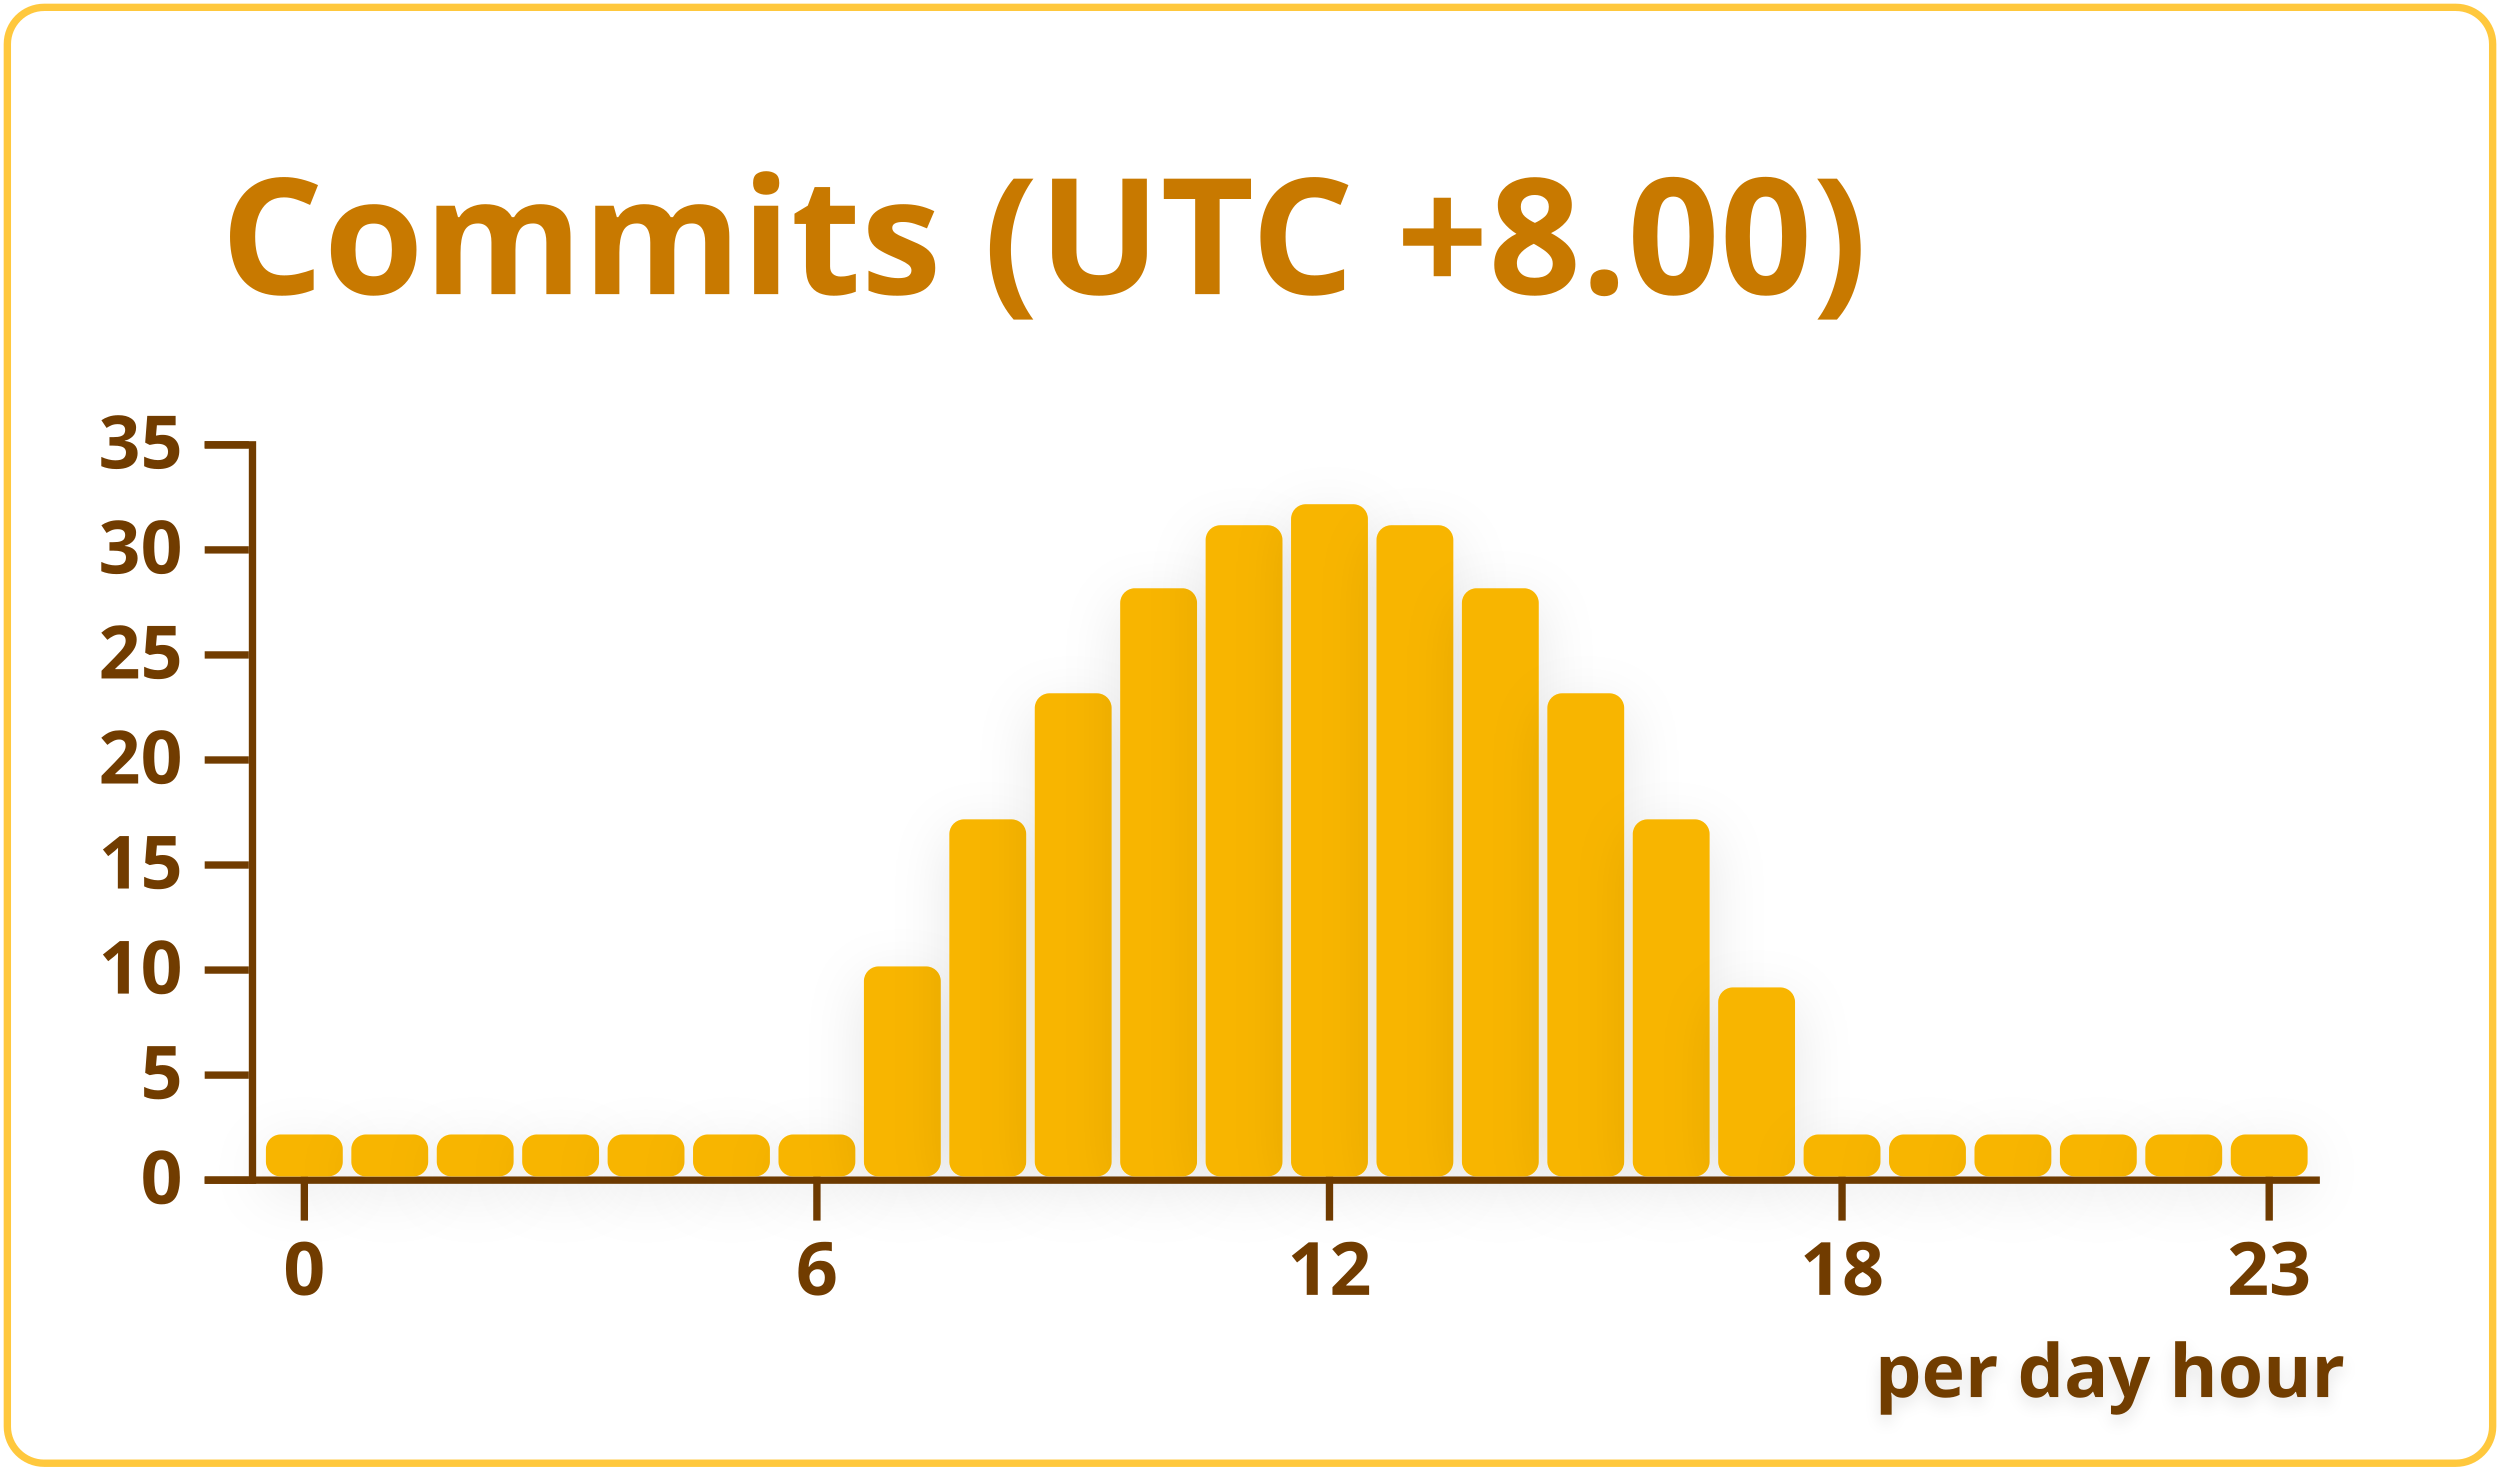
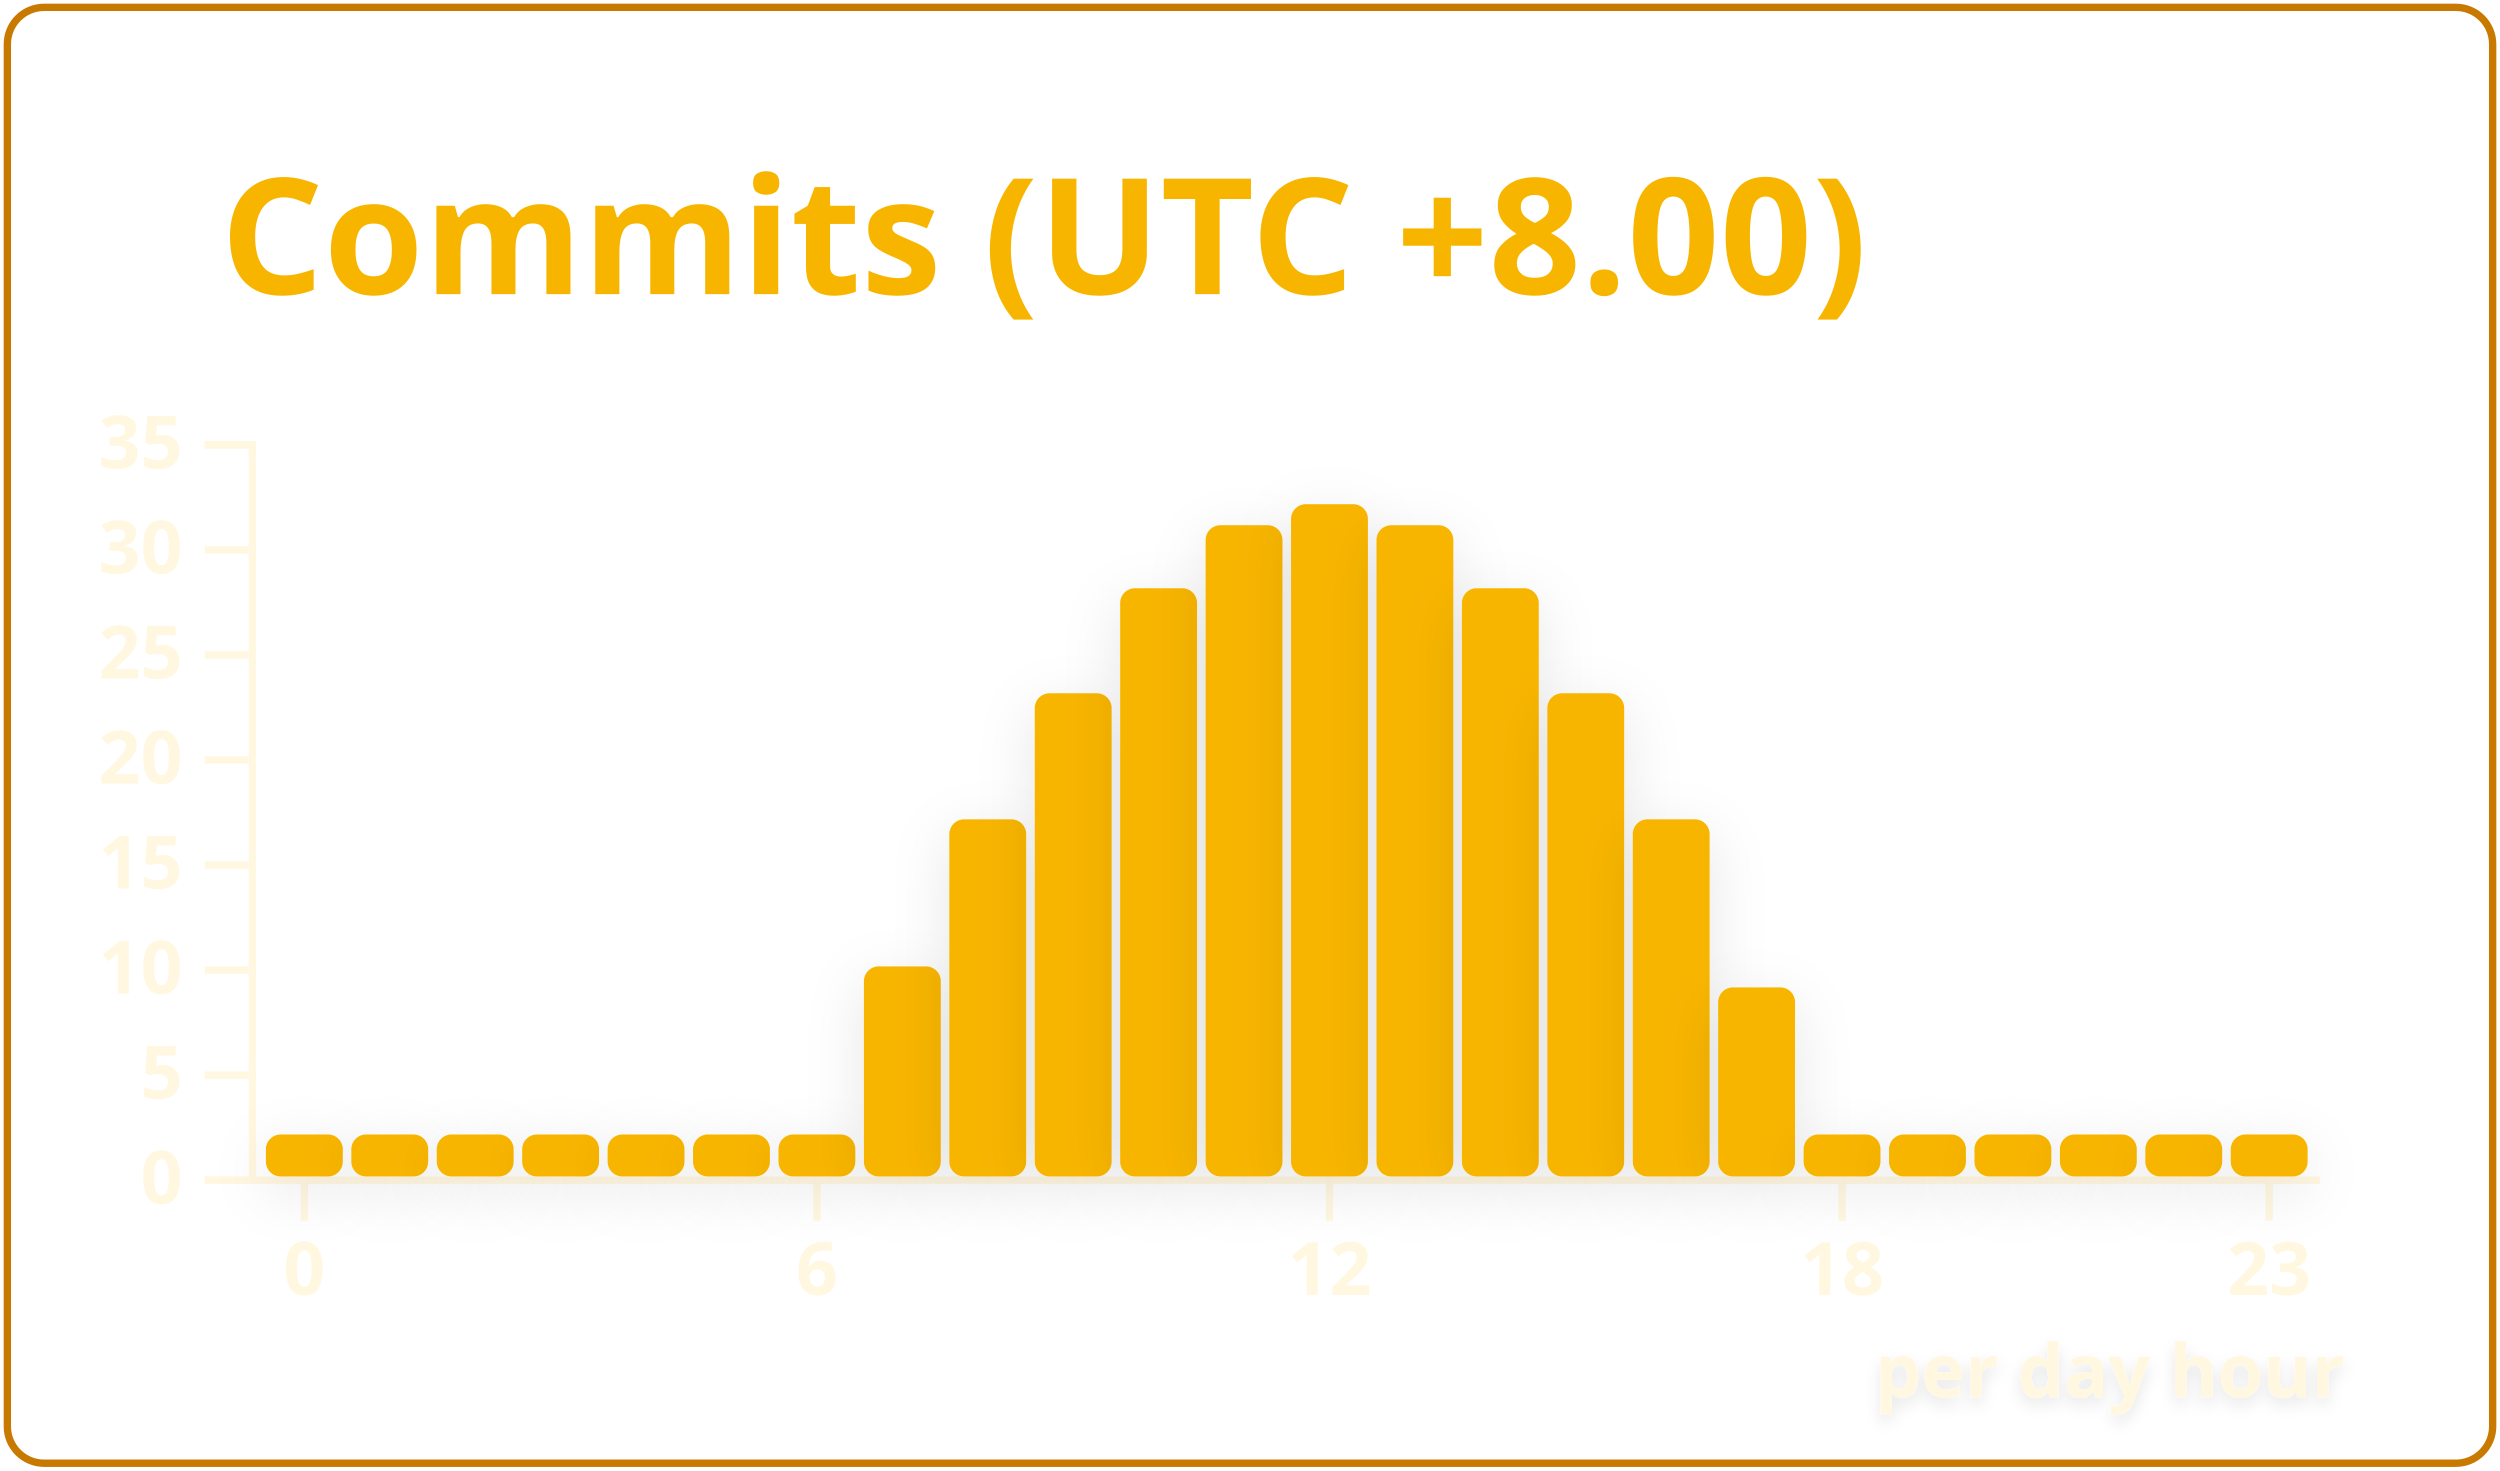
<svg xmlns="http://www.w3.org/2000/svg" width="340" height="200" viewBox="0 0 340 200">
  <style>
@keyframes gpsc-fade{from{opacity:0}to{opacity:1}}
@keyframes gpsc-rise{from{opacity:0;transform:translateY(16px)}to{opacity:1;transform:translateY(0)}}
@keyframes gpsc-grow{from{transform:scaleY(0)}to{transform:scaleY(1)}}
@keyframes gpsc-pop{from{opacity:0;transform:scale(.55)}to{opacity:1;transform:scale(1)}}
@keyframes gpsc-wipe{from{transform:translateX(calc(-1 * var(--gpsc-w,420px)))}to{transform:translateX(0)}}
@keyframes gpsc-tint{from{filter:sepia(.7) saturate(4) hue-rotate(-70deg)}to{filter:sepia(0) saturate(1) hue-rotate(0)}}
@keyframes gpsc-rgb{0%{filter:hue-rotate(0deg) saturate(1)}50%{filter:hue-rotate(180deg) saturate(1.7)}100%{filter:hue-rotate(360deg) saturate(1)}}.gpsc-item{animation:gpsc-fade 1.2s ease both calc(var(--gpsc-i,0) * 0.18s)}.arc{animation:gpsc-pop 1.2s ease both 1.35s;transform-box:fill-box;transform-origin:center}rect.bar{animation:gpsc-grow 1.5s cubic-bezier(.2,.7,.3,1) both 1.35s;transform-box:fill-box;transform-origin:center bottom}.gpsc-reveal{animation:gpsc-wipe 1.8s linear both 1.2s}@media (prefers-reduced-motion:reduce){.gpsc-root,.gpsc-root *,.gpsc-item,.gpsc-chart,rect.bar,.arc,.gpsc-reveal{animation:none!important}}</style>
  <style>* {
          font-family: 'Segoe UI', Ubuntu, "Helvetica Neue", Sans-Serif
        }
        text {
          font-weight: 600
        }</style>
  <g class="gpsc-root">
-     <rect x="1" y="1" rx="5" ry="5" height="99%" width="99.412%" stroke="#ffc83d" stroke-width="1" fill="#ffffff00" stroke-opacity="1" />
-     <text x="30" y="40" class="gpsc-item" style="--gpsc-i: 0; font-size: 22px; fill: #c87900;">Commits (UTC +8.00)</text>
+     <rect x="1" y="1" rx="5" ry="5" height="99%" width="99.412%" stroke="#c87900" stroke-width="1" fill="#ffffff00" stroke-opacity="1" />
+     <text x="30" y="40" class="gpsc-item" style="--gpsc-i: 0; font-size: 22px; fill: #f8b500;">Commits (UTC +8.00)</text>
    <g transform="translate(0,40)">
      <g color="#f8b500" transform="translate(35,20)">
-         <g color="#713c00" transform="translate(0,100)" fill="none" font-size="10" font-family="sans-serif" text-anchor="middle">
+         <g color="#fff7e0" transform="translate(0,100)" fill="none" font-size="10" font-family="sans-serif" text-anchor="middle">
          <path class="domain" stroke="currentColor" d="M-1.162,0.5H280.5" />
          <g class="tick" opacity="1" transform="translate(6.390041,0)">
            <line stroke="currentColor" y2="6" />
            <text fill="currentColor" y="9" dy="0.71em">0</text>
          </g>
          <g class="tick" opacity="1" transform="translate(76.09959,0)">
            <line stroke="currentColor" y2="6" />
            <text fill="currentColor" y="9" dy="0.71em">6</text>
          </g>
          <g class="tick" opacity="1" transform="translate(145.8091,0)">
            <line stroke="currentColor" y2="6" />
            <text fill="currentColor" y="9" dy="0.71em">12</text>
          </g>
          <g class="tick" opacity="1" transform="translate(215.5187,0)">
            <line stroke="currentColor" y2="6" />
            <text fill="currentColor" y="9" dy="0.71em">18</text>
          </g>
          <g class="tick" opacity="1" transform="translate(273.61,0)">
            <line stroke="currentColor" y2="6" />
            <text fill="currentColor" y="9" dy="0.71em">23</text>
          </g>
        </g>
-         <g color="#713c00" transform="translate(-1.161826,0)" fill="none" font-size="10" font-family="sans-serif" text-anchor="end">
+         <g color="#fff7e0" transform="translate(-1.161826,0)" fill="none" font-size="10" font-family="sans-serif" text-anchor="end">
          <path class="domain" stroke="currentColor" d="M-6,100.5H0.5V0.5H-6" />
          <g class="tick" opacity="1" transform="translate(0,100.5)">
            <line stroke="currentColor" x2="-6" />
            <text fill="currentColor" x="-9" dy="0.32em">0</text>
          </g>
          <g class="tick" opacity="1" transform="translate(0,86.21429)">
            <line stroke="currentColor" x2="-6" />
            <text fill="currentColor" x="-9" dy="0.32em">5</text>
          </g>
          <g class="tick" opacity="1" transform="translate(0,71.92857)">
            <line stroke="currentColor" x2="-6" />
            <text fill="currentColor" x="-9" dy="0.32em">10</text>
          </g>
          <g class="tick" opacity="1" transform="translate(0,57.64286)">
            <line stroke="currentColor" x2="-6" />
            <text fill="currentColor" x="-9" dy="0.32em">15</text>
          </g>
          <g class="tick" opacity="1" transform="translate(0,43.35714)">
            <line stroke="currentColor" x2="-6" />
            <text fill="currentColor" x="-9" dy="0.32em">20</text>
          </g>
          <g class="tick" opacity="1" transform="translate(0,29.07143)">
            <line stroke="currentColor" x2="-6" />
            <text fill="currentColor" x="-9" dy="0.32em">25</text>
          </g>
          <g class="tick" opacity="1" transform="translate(0,14.78571)">
            <line stroke="currentColor" x2="-6" />
            <text fill="currentColor" x="-9" dy="0.32em">30</text>
          </g>
          <g class="tick" opacity="1" transform="translate(0,0.5)">
            <line stroke="currentColor" x2="-6" />
            <text fill="currentColor" x="-9" dy="0.32em">35</text>
          </g>
        </g>
        <rect class="bar" style="--gpsc-i: 0; filter: drop-shadow(0 2px 4px rgba(0, 0, 0, 0.1));" fill="#f8b500" rx="2" ry="2" x="1.162" y="94.286" width="10.456" height="5.714">
          <animate attributeName="opacity" values="0;0.9" dur="0.8s" begin="0s" fill="freeze" />
          <animateTransform attributeName="transform" type="scale" values="1,0;1,1" dur="0.8s" begin="0s" fill="freeze" />
        </rect>
        <rect class="bar" style="--gpsc-i: 1; filter: drop-shadow(0 2px 4px rgba(0, 0, 0, 0.1));" fill="#f8b500" rx="2" ry="2" x="12.78" y="94.286" width="10.456" height="5.714">
          <animate attributeName="opacity" values="0;0.9" dur="0.8s" begin="0.05s" fill="freeze" />
          <animateTransform attributeName="transform" type="scale" values="1,0;1,1" dur="0.8s" begin="0.05s" fill="freeze" />
        </rect>
        <rect class="bar" style="--gpsc-i: 2; filter: drop-shadow(0 2px 4px rgba(0, 0, 0, 0.1));" fill="#f8b500" rx="2" ry="2" x="24.398" y="94.286" width="10.456" height="5.714">
          <animate attributeName="opacity" values="0;0.9" dur="0.8s" begin="0.1s" fill="freeze" />
          <animateTransform attributeName="transform" type="scale" values="1,0;1,1" dur="0.8s" begin="0.1s" fill="freeze" />
        </rect>
        <rect class="bar" style="--gpsc-i: 3; filter: drop-shadow(0 2px 4px rgba(0, 0, 0, 0.1));" fill="#f8b500" rx="2" ry="2" x="36.017" y="94.286" width="10.456" height="5.714">
          <animate attributeName="opacity" values="0;0.9" dur="0.8s" begin="0.15s" fill="freeze" />
          <animateTransform attributeName="transform" type="scale" values="1,0;1,1" dur="0.8s" begin="0.15s" fill="freeze" />
        </rect>
        <rect class="bar" style="--gpsc-i: 4; filter: drop-shadow(0 2px 4px rgba(0, 0, 0, 0.1));" fill="#f8b500" rx="2" ry="2" x="47.635" y="94.286" width="10.456" height="5.714">
          <animate attributeName="opacity" values="0;0.9" dur="0.8s" begin="0.2s" fill="freeze" />
          <animateTransform attributeName="transform" type="scale" values="1,0;1,1" dur="0.8s" begin="0.2s" fill="freeze" />
        </rect>
        <rect class="bar" style="--gpsc-i: 5; filter: drop-shadow(0 2px 4px rgba(0, 0, 0, 0.1));" fill="#f8b500" rx="2" ry="2" x="59.253" y="94.286" width="10.456" height="5.714">
          <animate attributeName="opacity" values="0;0.9" dur="0.8s" begin="0.25s" fill="freeze" />
          <animateTransform attributeName="transform" type="scale" values="1,0;1,1" dur="0.8s" begin="0.25s" fill="freeze" />
        </rect>
        <rect class="bar" style="--gpsc-i: 6; filter: drop-shadow(0 2px 4px rgba(0, 0, 0, 0.1));" fill="#f8b500" rx="2" ry="2" x="70.871" y="94.286" width="10.456" height="5.714">
          <animate attributeName="opacity" values="0;0.9" dur="0.8s" begin="0.3s" fill="freeze" />
          <animateTransform attributeName="transform" type="scale" values="1,0;1,1" dur="0.8s" begin="0.3s" fill="freeze" />
        </rect>
        <rect class="bar" style="--gpsc-i: 7; filter: drop-shadow(0 2px 4px rgba(0, 0, 0, 0.1));" fill="#f8b500" rx="2" ry="2" x="82.49" y="71.429" width="10.456" height="28.571">
          <animate attributeName="opacity" values="0;0.9" dur="0.8s" begin="0.35s" fill="freeze" />
          <animateTransform attributeName="transform" type="scale" values="1,0;1,1" dur="0.8s" begin="0.35s" fill="freeze" />
        </rect>
        <rect class="bar" style="--gpsc-i: 8; filter: drop-shadow(0 2px 4px rgba(0, 0, 0, 0.1));" fill="#f8b500" rx="2" ry="2" x="94.108" y="51.429" width="10.456" height="48.571">
          <animate attributeName="opacity" values="0;0.9" dur="0.8s" begin="0.4s" fill="freeze" />
          <animateTransform attributeName="transform" type="scale" values="1,0;1,1" dur="0.8s" begin="0.4s" fill="freeze" />
        </rect>
        <rect class="bar" style="--gpsc-i: 9; filter: drop-shadow(0 2px 4px rgba(0, 0, 0, 0.1));" fill="#f8b500" rx="2" ry="2" x="105.726" y="34.286" width="10.456" height="65.714">
          <animate attributeName="opacity" values="0;0.9" dur="0.8s" begin="0.45s" fill="freeze" />
          <animateTransform attributeName="transform" type="scale" values="1,0;1,1" dur="0.8s" begin="0.45s" fill="freeze" />
        </rect>
        <rect class="bar" style="--gpsc-i: 10; filter: drop-shadow(0 2px 4px rgba(0, 0, 0, 0.1));" fill="#f8b500" rx="2" ry="2" x="117.344" y="20" width="10.456" height="80">
          <animate attributeName="opacity" values="0;0.9" dur="0.8s" begin="0.5s" fill="freeze" />
          <animateTransform attributeName="transform" type="scale" values="1,0;1,1" dur="0.8s" begin="0.5s" fill="freeze" />
        </rect>
        <rect class="bar" style="--gpsc-i: 11; filter: drop-shadow(0 2px 4px rgba(0, 0, 0, 0.1));" fill="#f8b500" rx="2" ry="2" x="128.963" y="11.429" width="10.456" height="88.571">
          <animate attributeName="opacity" values="0;0.9" dur="0.8s" begin="0.55s" fill="freeze" />
          <animateTransform attributeName="transform" type="scale" values="1,0;1,1" dur="0.8s" begin="0.55s" fill="freeze" />
        </rect>
        <rect class="bar" style="--gpsc-i: 12; filter: drop-shadow(0 2px 4px rgba(0, 0, 0, 0.1));" fill="#f8b500" rx="2" ry="2" x="140.581" y="8.571" width="10.456" height="91.429">
          <animate attributeName="opacity" values="0;0.9" dur="0.8s" begin="0.6s" fill="freeze" />
          <animateTransform attributeName="transform" type="scale" values="1,0;1,1" dur="0.8s" begin="0.6s" fill="freeze" />
        </rect>
        <rect class="bar" style="--gpsc-i: 13; filter: drop-shadow(0 2px 4px rgba(0, 0, 0, 0.1));" fill="#f8b500" rx="2" ry="2" x="152.199" y="11.429" width="10.456" height="88.571">
          <animate attributeName="opacity" values="0;0.9" dur="0.8s" begin="0.65s" fill="freeze" />
          <animateTransform attributeName="transform" type="scale" values="1,0;1,1" dur="0.8s" begin="0.65s" fill="freeze" />
        </rect>
        <rect class="bar" style="--gpsc-i: 14; filter: drop-shadow(0 2px 4px rgba(0, 0, 0, 0.1));" fill="#f8b500" rx="2" ry="2" x="163.817" y="20" width="10.456" height="80">
          <animate attributeName="opacity" values="0;0.9" dur="0.8s" begin="0.7s" fill="freeze" />
          <animateTransform attributeName="transform" type="scale" values="1,0;1,1" dur="0.8s" begin="0.7s" fill="freeze" />
        </rect>
        <rect class="bar" style="--gpsc-i: 15; filter: drop-shadow(0 2px 4px rgba(0, 0, 0, 0.1));" fill="#f8b500" rx="2" ry="2" x="175.436" y="34.286" width="10.456" height="65.714">
          <animate attributeName="opacity" values="0;0.9" dur="0.8s" begin="0.75s" fill="freeze" />
          <animateTransform attributeName="transform" type="scale" values="1,0;1,1" dur="0.8s" begin="0.75s" fill="freeze" />
        </rect>
        <rect class="bar" style="--gpsc-i: 16; filter: drop-shadow(0 2px 4px rgba(0, 0, 0, 0.1));" fill="#f8b500" rx="2" ry="2" x="187.054" y="51.429" width="10.456" height="48.571">
          <animate attributeName="opacity" values="0;0.9" dur="0.8s" begin="0.8s" fill="freeze" />
          <animateTransform attributeName="transform" type="scale" values="1,0;1,1" dur="0.8s" begin="0.8s" fill="freeze" />
        </rect>
        <rect class="bar" style="--gpsc-i: 17; filter: drop-shadow(0 2px 4px rgba(0, 0, 0, 0.1));" fill="#f8b500" rx="2" ry="2" x="198.672" y="74.286" width="10.456" height="25.714">
          <animate attributeName="opacity" values="0;0.9" dur="0.8s" begin="0.85s" fill="freeze" />
          <animateTransform attributeName="transform" type="scale" values="1,0;1,1" dur="0.8s" begin="0.85s" fill="freeze" />
        </rect>
        <rect class="bar" style="--gpsc-i: 18; filter: drop-shadow(0 2px 4px rgba(0, 0, 0, 0.1));" fill="#f8b500" rx="2" ry="2" x="210.29" y="94.286" width="10.456" height="5.714">
          <animate attributeName="opacity" values="0;0.9" dur="0.8s" begin="0.9s" fill="freeze" />
          <animateTransform attributeName="transform" type="scale" values="1,0;1,1" dur="0.8s" begin="0.9s" fill="freeze" />
        </rect>
        <rect class="bar" style="--gpsc-i: 19; filter: drop-shadow(0 2px 4px rgba(0, 0, 0, 0.1));" fill="#f8b500" rx="2" ry="2" x="221.909" y="94.286" width="10.456" height="5.714">
          <animate attributeName="opacity" values="0;0.9" dur="0.8s" begin="0.95s" fill="freeze" />
          <animateTransform attributeName="transform" type="scale" values="1,0;1,1" dur="0.8s" begin="0.95s" fill="freeze" />
        </rect>
        <rect class="bar" style="--gpsc-i: 20; filter: drop-shadow(0 2px 4px rgba(0, 0, 0, 0.1));" fill="#f8b500" rx="2" ry="2" x="233.527" y="94.286" width="10.456" height="5.714">
          <animate attributeName="opacity" values="0;0.9" dur="0.8s" begin="1s" fill="freeze" />
          <animateTransform attributeName="transform" type="scale" values="1,0;1,1" dur="0.8s" begin="1s" fill="freeze" />
        </rect>
        <rect class="bar" style="--gpsc-i: 21; filter: drop-shadow(0 2px 4px rgba(0, 0, 0, 0.1));" fill="#f8b500" rx="2" ry="2" x="245.145" y="94.286" width="10.456" height="5.714">
          <animate attributeName="opacity" values="0;0.9" dur="0.8s" begin="1.05s" fill="freeze" />
          <animateTransform attributeName="transform" type="scale" values="1,0;1,1" dur="0.8s" begin="1.05s" fill="freeze" />
        </rect>
        <rect class="bar" style="--gpsc-i: 22; filter: drop-shadow(0 2px 4px rgba(0, 0, 0, 0.1));" fill="#f8b500" rx="2" ry="2" x="256.763" y="94.286" width="10.456" height="5.714">
          <animate attributeName="opacity" values="0;0.9" dur="0.8s" begin="1.1s" fill="freeze" />
          <animateTransform attributeName="transform" type="scale" values="1,0;1,1" dur="0.8s" begin="1.1s" fill="freeze" />
        </rect>
        <rect class="bar" style="--gpsc-i: 23; filter: drop-shadow(0 2px 4px rgba(0, 0, 0, 0.1));" fill="#f8b500" rx="2" ry="2" x="268.382" y="94.286" width="10.456" height="5.714">
          <animate attributeName="opacity" values="0;0.9" dur="0.8s" begin="1.15s" fill="freeze" />
          <animateTransform attributeName="transform" type="scale" values="1,0;1,1" dur="0.8s" begin="1.15s" fill="freeze" />
        </rect>
        <g>
-           <text class="chart-label" y="130" x="220" style="fill: #713c00; font-size: 10px; filter: drop-shadow(0 1px 1px rgba(0, 0, 0, 0.1));">per day hour<animate attributeName="opacity" values="0;1" dur="0.6s" begin="1.2s" fill="freeze" />
+           <text class="chart-label" y="130" x="220" style="fill: #fff7e0; font-size: 10px; filter: drop-shadow(0 1px 1px rgba(0, 0, 0, 0.1));">per day hour<animate attributeName="opacity" values="0;1" dur="0.6s" begin="1.2s" fill="freeze" />
          </text>
        </g>
      </g>
    </g>
  </g>
</svg>
